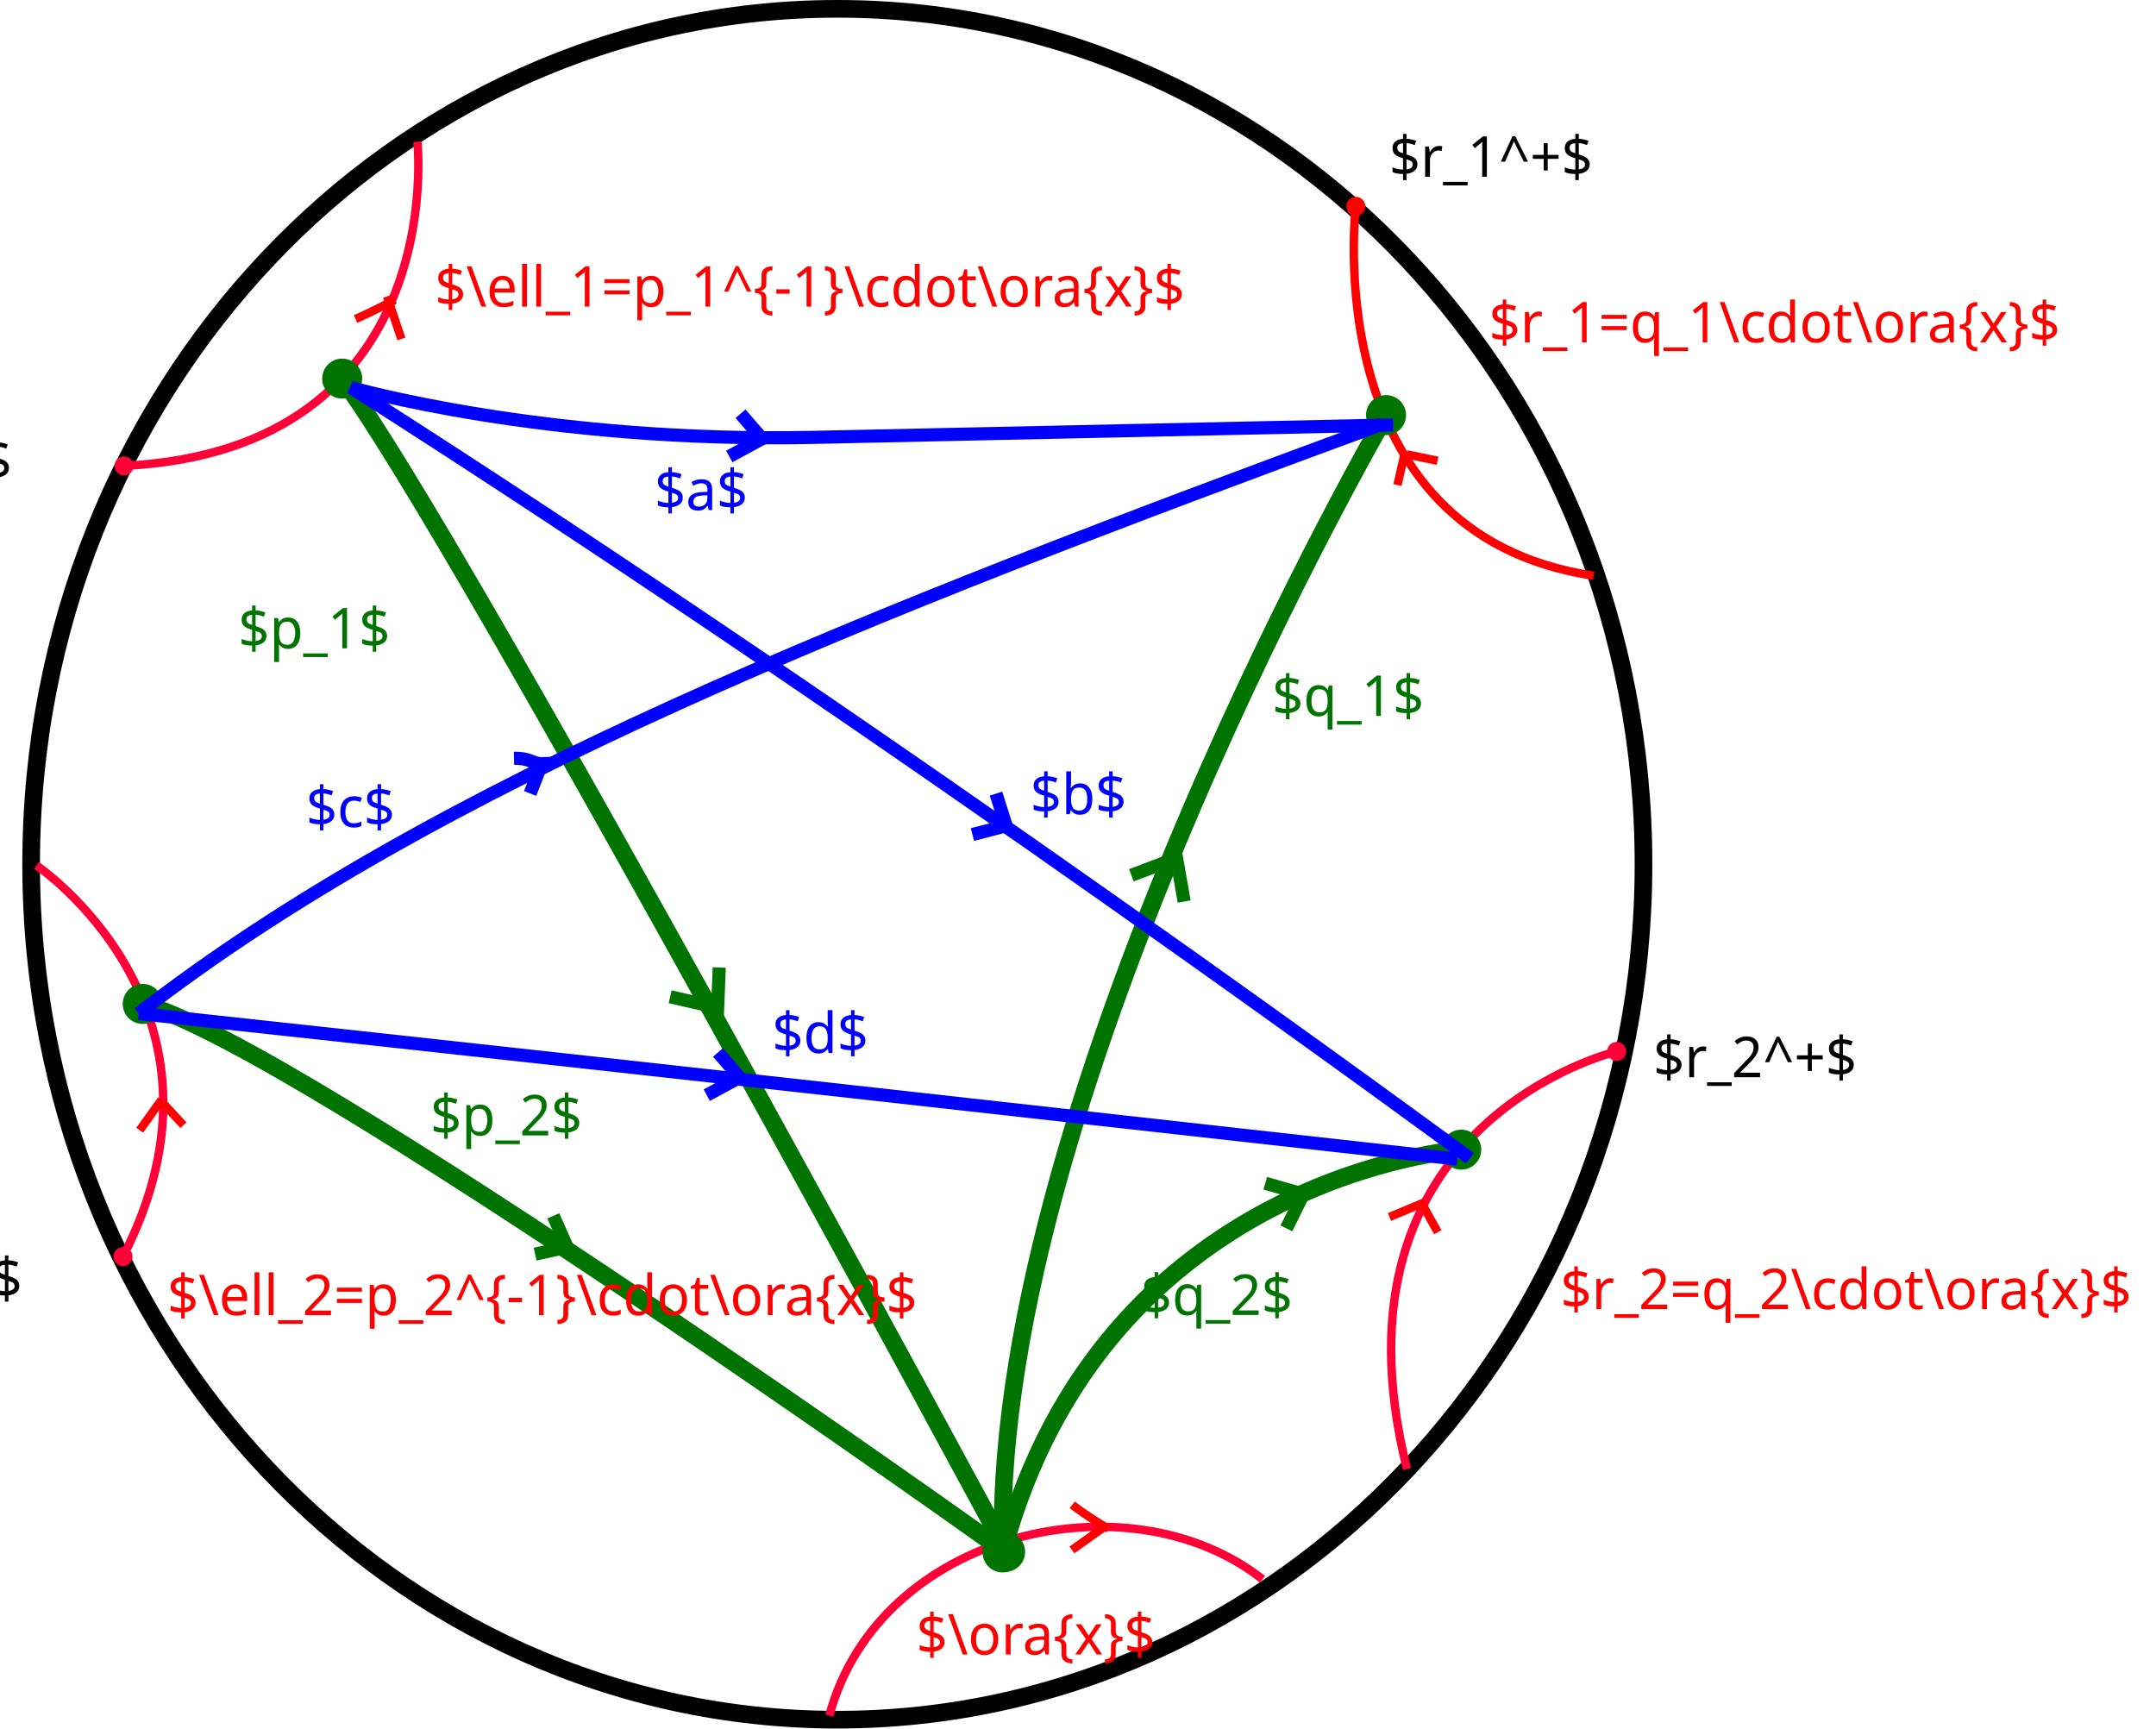
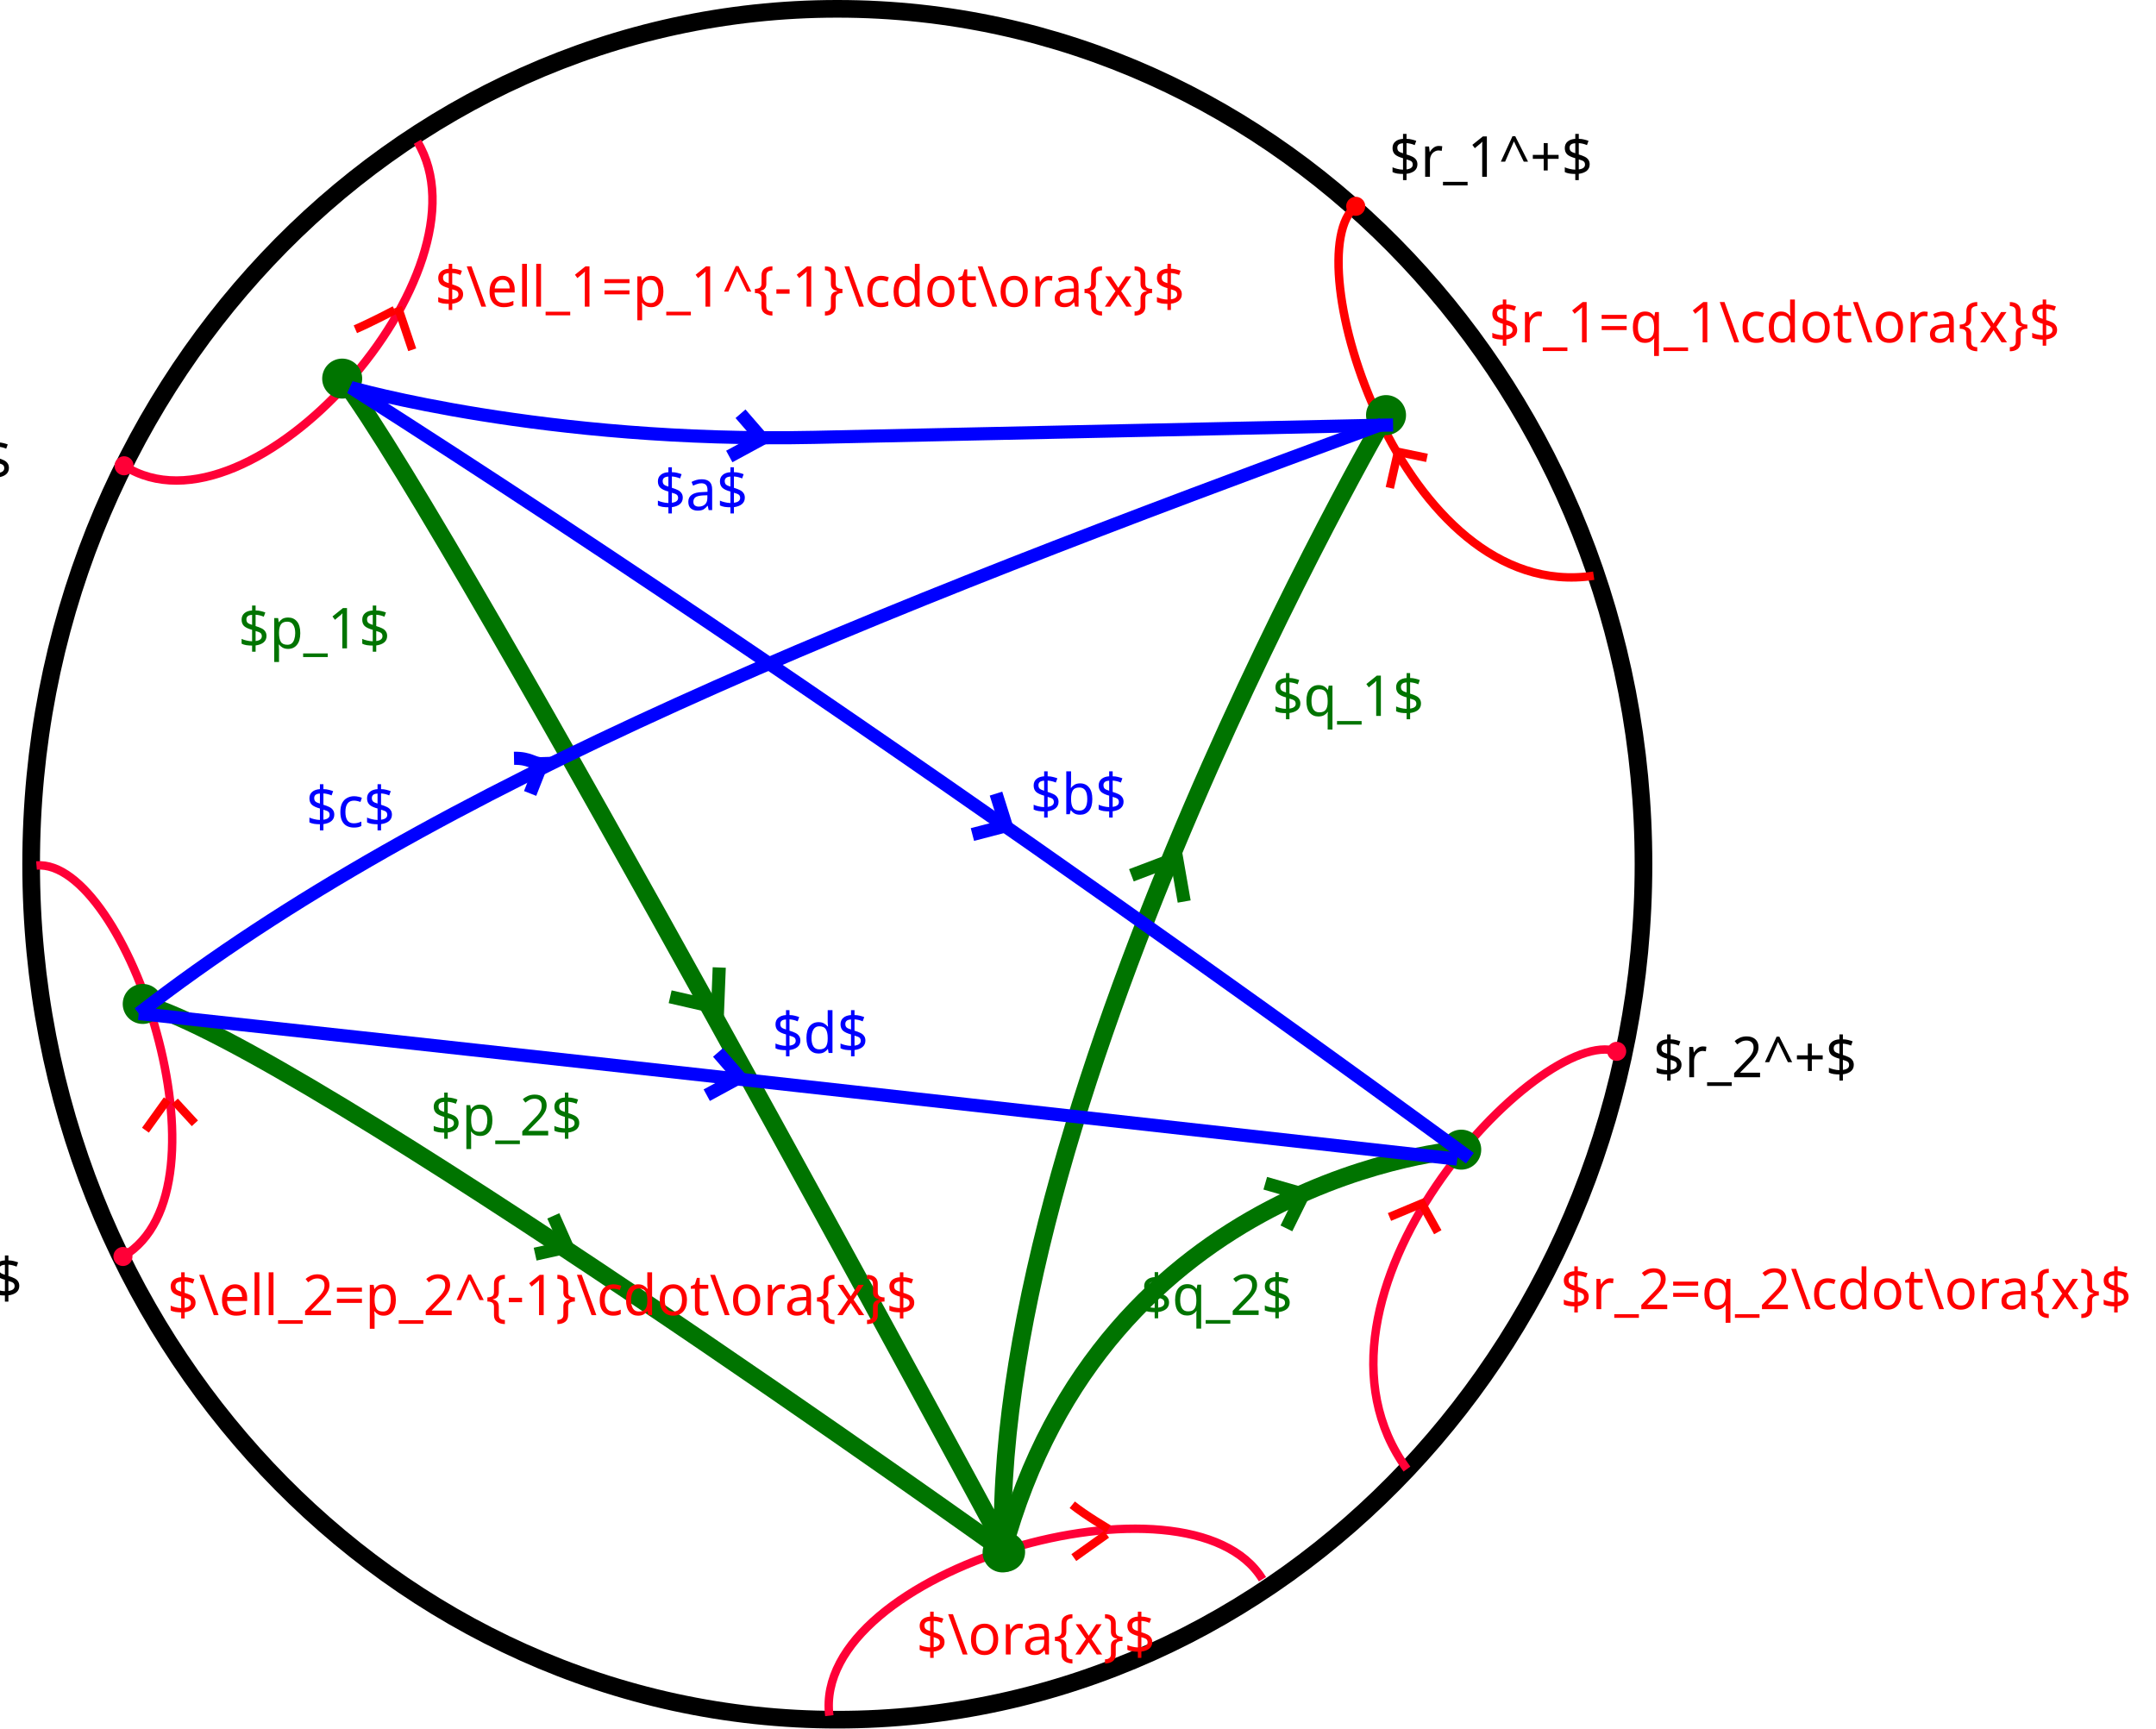
<svg xmlns="http://www.w3.org/2000/svg" width="256.137mm" height="205.363mm" viewBox="0 0 256.137 205.363" version="1.1" id="svg13623">
  <defs id="defs13617">
    <marker style="overflow:visible" id="marker3789" refX="0" refY="0" orient="auto">
      <path transform="matrix(0.2,0,0,0.2,1.48,0.2)" style="fill:#ff0037;fill-opacity:1;fill-rule:evenodd;stroke:#ff0037;stroke-width:1pt;stroke-opacity:1" d="m -2.5,-1 c 0,2.76 -2.24,5 -5,5 -2.76,0 -5,-2.24 -5,-5 0,-2.76 2.24,-5 5,-5 2.76,0 5,2.24 5,5 z" id="path3787" />
    </marker>
    <marker orient="auto" refY="0" refX="0" id="marker3653" style="overflow:visible">
      <path id="path3651" d="m -2.5,-1 c 0,2.76 -2.24,5 -5,5 -2.76,0 -5,-2.24 -5,-5 0,-2.76 2.24,-5 5,-5 2.76,0 5,2.24 5,5 z" style="fill:#ff0000;fill-opacity:1;fill-rule:evenodd;stroke:#ff0000;stroke-width:1pt;stroke-opacity:1" transform="matrix(0.2,0,0,0.2,1.48,0.2)" />
    </marker>
    <marker style="overflow:visible" id="marker3391" refX="0" refY="0" orient="auto">
      <path transform="matrix(0.2,0,0,0.2,1.48,0.2)" style="fill:#ff0037;fill-opacity:1;fill-rule:evenodd;stroke:#ff0037;stroke-width:1pt;stroke-opacity:1" d="m -2.5,-1 c 0,2.76 -2.24,5 -5,5 -2.76,0 -5,-2.24 -5,-5 0,-2.76 2.24,-5 5,-5 2.76,0 5,2.24 5,5 z" id="path3389" />
    </marker>
    <marker style="overflow:visible" id="marker3267" refX="0" refY="0" orient="auto">
      <path transform="matrix(0.2,0,0,0.2,1.48,0.2)" style="fill:#ff0037;fill-opacity:1;fill-rule:evenodd;stroke:#ff0037;stroke-width:1pt;stroke-opacity:1" d="m -2.5,-1 c 0,2.76 -2.24,5 -5,5 -2.76,0 -5,-2.24 -5,-5 0,-2.76 2.24,-5 5,-5 2.76,0 5,2.24 5,5 z" id="path3265" />
    </marker>
    <marker orient="auto" refY="0" refX="0" id="marker2658" style="overflow:visible">
      <path id="path2656" d="M 0,0 5,-5 -12.5,0 5,5 Z" style="fill:#0000ff;fill-opacity:1;fill-rule:evenodd;stroke:#0000ff;stroke-width:1pt;stroke-opacity:1" transform="matrix(-0.2,0,0,-0.2,-1.2,0)" />
    </marker>
    <marker orient="auto" refY="0" refX="0" id="marker1345" style="overflow:visible">
      <path id="path1097" d="M 0,0 5,-5 -12.5,0 5,5 Z" style="fill:#0000ff;fill-opacity:1;fill-rule:evenodd;stroke:#0000ff;stroke-width:1pt;stroke-opacity:1" transform="matrix(-0.2,0,0,-0.2,-1.2,0)" />
    </marker>
    <marker orient="auto" refY="0" refX="0" id="marker1325" style="overflow:visible">
      <path id="path1323" d="m -2.5,-1 c 0,2.76 -2.24,5 -5,5 -2.76,0 -5,-2.24 -5,-5 0,-2.76 2.24,-5 5,-5 2.76,0 5,2.24 5,5 z" style="fill:#007400;fill-opacity:1;fill-rule:evenodd;stroke:#007400;stroke-width:1pt;stroke-opacity:1" transform="matrix(0.2,0,0,0.2,1.48,0.2)" />
    </marker>
    <marker orient="auto" refY="0" refX="0" id="marker1321" style="overflow:visible">
      <path id="path1319" d="m -2.5,-1 c 0,2.76 -2.24,5 -5,5 -2.76,0 -5,-2.24 -5,-5 0,-2.76 2.24,-5 5,-5 2.76,0 5,2.24 5,5 z" style="fill:#007400;fill-opacity:1;fill-rule:evenodd;stroke:#007400;stroke-width:1pt;stroke-opacity:1" transform="matrix(0.2,0,0,0.2,1.48,0.2)" />
    </marker>
    <marker orient="auto" refY="0" refX="0" id="marker1315" style="overflow:visible">
      <path id="path1313" d="m -2.5,-1 c 0,2.76 -2.24,5 -5,5 -2.76,0 -5,-2.24 -5,-5 0,-2.76 2.24,-5 5,-5 2.76,0 5,2.24 5,5 z" style="fill:#007400;fill-opacity:1;fill-rule:evenodd;stroke:#007400;stroke-width:1pt;stroke-opacity:1" transform="matrix(0.2,0,0,0.2,1.48,0.2)" />
    </marker>
    <marker orient="auto" refY="0" refX="0" id="marker1311" style="overflow:visible">
      <path id="path1309" d="m -2.5,-1 c 0,2.76 -2.24,5 -5,5 -2.76,0 -5,-2.24 -5,-5 0,-2.76 2.24,-5 5,-5 2.76,0 5,2.24 5,5 z" style="fill:#007400;fill-opacity:1;fill-rule:evenodd;stroke:#007400;stroke-width:1pt;stroke-opacity:1" transform="matrix(0.2,0,0,0.2,1.48,0.2)" />
    </marker>
    <marker orient="auto" refY="0" refX="0" id="marker1307" style="overflow:visible">
      <path id="path1305" d="m -2.5,-1 c 0,2.76 -2.24,5 -5,5 -2.76,0 -5,-2.24 -5,-5 0,-2.76 2.24,-5 5,-5 2.76,0 5,2.24 5,5 z" style="fill:#007400;fill-opacity:1;fill-rule:evenodd;stroke:#007400;stroke-width:1pt;stroke-opacity:1" transform="matrix(0.2,0,0,0.2,1.48,0.2)" />
    </marker>
    <marker orient="auto" refY="0" refX="0" id="DotS" style="overflow:visible">
      <path id="path1074" d="m -2.5,-1 c 0,2.76 -2.24,5 -5,5 -2.76,0 -5,-2.24 -5,-5 0,-2.76 2.24,-5 5,-5 2.76,0 5,2.24 5,5 z" style="fill:#007400;fill-opacity:1;fill-rule:evenodd;stroke:#007400;stroke-width:1pt;stroke-opacity:1" transform="matrix(0.2,0,0,0.2,1.48,0.2)" />
    </marker>
    <marker orient="auto" refY="0" refX="0" id="marker1297" style="overflow:visible">
      <path id="path1295" d="M 0,0 5,-5 -12.5,0 5,5 Z" style="fill:#000000;fill-opacity:1;fill-rule:evenodd;stroke:#000000;stroke-width:1pt;stroke-opacity:1" transform="matrix(-0.2,0,0,-0.2,-1.2,0)" />
    </marker>
    <marker orient="auto" refY="0" refX="0" id="marker1270" style="overflow:visible">
      <path id="path1022" d="M 0,0 5,-5 -12.5,0 5,5 Z" style="fill:#000000;fill-opacity:1;fill-rule:evenodd;stroke:#000000;stroke-width:1pt;stroke-opacity:1" transform="matrix(-0.2,0,0,-0.2,-1.2,0)" />
    </marker>
    <marker style="overflow:visible" id="marker19486" refX="0" refY="0" orient="auto">
      <path transform="matrix(-0.2,0,0,-0.2,-1.2,0)" style="fill:#000000;fill-opacity:1;fill-rule:evenodd;stroke:#000000;stroke-width:1pt;stroke-opacity:1" d="M 0,0 5,-5 -12.5,0 5,5 Z" id="path19484" />
    </marker>
    <marker orient="auto" refY="0" refX="0" id="Arrow1Send" style="overflow:visible">
      <path id="path842" d="M 0,0 5,-5 -12.5,0 5,5 Z" style="fill:#000000;fill-opacity:1;fill-rule:evenodd;stroke:#000000;stroke-width:1pt;stroke-opacity:1" transform="matrix(-0.2,0,0,-0.2,-1.2,0)" />
    </marker>
    <marker orient="auto" refY="0" refX="0" id="marker9642" style="overflow:visible">
      <path id="path9640" d="m -2.5,-1 c 0,2.76 -2.24,5 -5,5 -2.76,0 -5,-2.24 -5,-5 0,-2.76 2.24,-5 5,-5 2.76,0 5,2.24 5,5 z" style="fill:#000000;fill-opacity:1;fill-rule:evenodd;stroke:#000000;stroke-width:1pt;stroke-opacity:1" transform="matrix(0.2,0,0,0.2,1.48,0.2)" />
    </marker>
    <marker orient="auto" refY="0" refX="0" id="marker13570" style="overflow:visible">
      <path id="path13568" d="m -2.5,-1 c 0,2.76 -2.24,5 -5,5 -2.76,0 -5,-2.24 -5,-5 0,-2.76 2.24,-5 5,-5 2.76,0 5,2.24 5,5 z" style="fill:#000000;fill-opacity:1;fill-rule:evenodd;stroke:#000000;stroke-width:1pt;stroke-opacity:1" transform="matrix(0.2,0,0,0.2,1.48,0.2)" />
    </marker>
    <marker orient="auto" refY="0" refX="0" id="marker1270-1" style="overflow:visible">
      <path id="path1022-5" d="M 0,0 5,-5 -12.5,0 5,5 Z" style="fill:#000000;fill-opacity:1;fill-rule:evenodd;stroke:#000000;stroke-width:1pt;stroke-opacity:1" transform="matrix(-0.2,0,0,-0.2,-1.2,0)" />
    </marker>
    <marker orient="auto" refY="0" refX="0" id="marker1345-3" style="overflow:visible">
      <path id="path1097-7" d="M 0,0 5,-5 -12.5,0 5,5 Z" style="fill:#0000ff;fill-opacity:1;fill-rule:evenodd;stroke:#0000ff;stroke-width:1pt;stroke-opacity:1" transform="matrix(-0.2,0,0,-0.2,-1.2,0)" />
    </marker>
    <marker orient="auto" refY="0" refX="0" id="marker2658-0" style="overflow:visible">
      <path id="path2656-3" d="M 0,0 5,-5 -12.5,0 5,5 Z" style="fill:#0000ff;fill-opacity:1;fill-rule:evenodd;stroke:#0000ff;stroke-width:1pt;stroke-opacity:1" transform="matrix(-0.2,0,0,-0.2,-1.2,0)" />
    </marker>
  </defs>
  <g id="layer1" transform="translate(-29.41683,-32.21726)">
    <ellipse style="fill:none;fill-opacity:1;stroke:#000000;stroke-width:2.097;stroke-miterlimit:4;stroke-dasharray:none;stroke-dashoffset:0;stroke-opacity:1" id="path2514-8-7" cx="128.892" cy="134.899" rx="95.775" ry="101.633" />
-     <path style="fill:none;stroke:#ff0037;stroke-width:1;stroke-linecap:butt;stroke-linejoin:miter;stroke-miterlimit:4;stroke-dasharray:none;stroke-opacity:1;marker-start:url(#marker3391)" d="M 44.175,87.567 C 82.96,85.582 79.003,49.058 79.003,49.058" id="path9327-9" />
-     <path style="fill:none;stroke:#ff0037;stroke-width:1;stroke-linecap:butt;stroke-linejoin:miter;stroke-miterlimit:4;stroke-dasharray:none;stroke-opacity:1;marker-start:url(#marker3267)" d="M 44.041,181.491 C 59.08,152.113 33.751,135.042 33.751,135.042" id="path9329-4" />
-     <path style="fill:none;stroke:#ff0000;stroke-width:1;stroke-linecap:butt;stroke-linejoin:miter;stroke-miterlimit:4;stroke-dasharray:none;stroke-opacity:1;marker-end:url(#marker3653)" d="M 218.752,100.618 C 185.711,95.702 190.493,56.716 190.493,56.716" id="path9382" />
-     <path style="fill:none;stroke:#ff0037;stroke-width:1;stroke-linecap:butt;stroke-linejoin:miter;stroke-miterlimit:4;stroke-dasharray:none;stroke-opacity:1;marker-end:url(#marker3789)" d="m 196.567,206.757 c -10.29,-41.288 24.933,-49.625 24.933,-49.625" id="path9384" />
-     <path style="fill:none;stroke:#ff0037;stroke-width:1;stroke-linecap:butt;stroke-linejoin:miter;stroke-miterlimit:4;stroke-dasharray:none;stroke-opacity:1" d="m 179.403,219.848 c -15.909,-12.525 -45.607,-5.679 -51.462,16.205" id="path10390" />
+     <path style="fill:none;stroke:#ff0037;stroke-width:1;stroke-linecap:butt;stroke-linejoin:miter;stroke-miterlimit:4;stroke-dasharray:none;stroke-opacity:1;marker-start:url(#marker3391)" d="M 44.175,87.567 C 59.303,97.211 88.279,64.372 79.003,49.058" id="path9327-9" />
+     <path style="fill:none;stroke:#ff0037;stroke-width:1;stroke-linecap:butt;stroke-linejoin:miter;stroke-miterlimit:4;stroke-dasharray:none;stroke-opacity:1;marker-start:url(#marker3267)" d="M 44.041,181.491 C 57.76,173.451 44.381,134.165 33.751,135.042" id="path9329-4" />
+     <path style="fill:none;stroke:#ff0000;stroke-width:1;stroke-linecap:butt;stroke-linejoin:miter;stroke-miterlimit:4;stroke-dasharray:none;stroke-opacity:1;marker-end:url(#marker3653)" d="m 218.752,100.618 c -22.853,3.44 -35.543,-38.211 -28.258,-43.902" id="path9382" />
+     <path style="fill:none;stroke:#ff0037;stroke-width:1;stroke-linecap:butt;stroke-linejoin:miter;stroke-miterlimit:4;stroke-dasharray:none;stroke-opacity:1;marker-end:url(#marker3789)" d="m 196.567,206.757 c -14.843,-20.342 15.813,-52.851 24.933,-49.625" id="path9384" />
+     <path style="fill:none;stroke:#ff0037;stroke-width:1;stroke-linecap:butt;stroke-linejoin:miter;stroke-miterlimit:4;stroke-dasharray:none;stroke-opacity:1" d="M 179.403,219.848 C 170.78,205.729 125.827,218.722 127.941,236.053" id="path10390" />
    <path style="fill:none;stroke:#ff0000;stroke-width:1;stroke-linecap:butt;stroke-linejoin:miter;stroke-miterlimit:4;stroke-dasharray:none;stroke-opacity:1" d="m 156.803,210.999 c 1.609,1.286 4.308,2.866 4.308,2.866" id="path13194" />
-     <path style="fill:none;stroke:#ff0000;stroke-width:1;stroke-linecap:butt;stroke-linejoin:miter;stroke-miterlimit:4;stroke-dasharray:none;stroke-opacity:1" d="m 156.762,216.365 3.896,-2.776" id="path13196" />
+     <path style="fill:none;stroke:#ff0000;stroke-width:1;stroke-linecap:butt;stroke-linejoin:miter;stroke-miterlimit:4;stroke-dasharray:none;stroke-opacity:1" d="m 156.989,217.276 3.896,-2.776" id="path13196" />
    <text xml:space="preserve" style="font-style:normal;font-variant:normal;font-weight:normal;font-stretch:normal;font-size:6.604px;line-height:1.25;font-family:verdana;-inkscape-font-specification:verdana;text-align:end;letter-spacing:0px;word-spacing:0px;text-anchor:end;fill:#007400;fill-opacity:1;stroke:none;stroke-width:1.56;stroke-miterlimit:4;stroke-dasharray:none" x="85.486" y="107.648" id="text10762-0" transform="scale(0.9853451,1.014873)">
      <tspan id="tspan10760-3" x="85.486" y="107.648" style="font-size:6.604px;text-align:end;text-anchor:end;fill:#007400;fill-opacity:1;stroke-width:1.56;stroke-miterlimit:4;stroke-dasharray:none">$p_1$</tspan>
    </text>
-     <path style="fill:none;stroke:#ff0000;stroke-width:1;stroke-linecap:butt;stroke-linejoin:miter;stroke-miterlimit:4;stroke-dasharray:none;stroke-opacity:1" d="m 196.362,85.787 -0.922,4.057" id="path13232" />
-     <path style="fill:none;stroke:#ff0000;stroke-width:1;stroke-linecap:butt;stroke-linejoin:miter;stroke-miterlimit:4;stroke-dasharray:none;stroke-opacity:1" d="m 200.198,86.958 -3.631,-0.748" id="path13234" />
+     <path style="fill:none;stroke:#ff0000;stroke-width:1;stroke-linecap:butt;stroke-linejoin:miter;stroke-miterlimit:4;stroke-dasharray:none;stroke-opacity:1" d="m 195.451,86.128 -0.922,4.057" id="path13232" />
+     <path style="fill:none;stroke:#ff0000;stroke-width:1;stroke-linecap:butt;stroke-linejoin:miter;stroke-miterlimit:4;stroke-dasharray:none;stroke-opacity:1" d="M 198.945,86.616 195.315,85.868" id="path13234" />
    <path style="fill:none;stroke:#ff0000;stroke-width:1;stroke-linecap:butt;stroke-linejoin:miter;stroke-miterlimit:4;stroke-dasharray:none;stroke-opacity:1" d="m 194.489,176.807 3.844,-1.608 1.895,3.417" id="path13236" />
    <text xml:space="preserve" style="font-style:normal;font-variant:normal;font-weight:normal;font-stretch:normal;font-size:6.604px;line-height:1.25;font-family:verdana;-inkscape-font-specification:verdana;letter-spacing:0px;word-spacing:0px;fill:#007400;fill-opacity:1;stroke:none;stroke-width:1.56;stroke-miterlimit:4;stroke-dasharray:none" x="183.229" y="115.561" id="text19550" transform="scale(0.9853451,1.014873)">
      <tspan id="tspan19548" x="183.229" y="115.561" style="font-size:6.604px;fill:#007400;fill-opacity:1;stroke-width:1.56;stroke-miterlimit:4;stroke-dasharray:none">$q_1$</tspan>
    </text>
    <text xml:space="preserve" style="font-style:normal;font-variant:normal;font-weight:normal;font-stretch:normal;font-size:6.604px;line-height:1.25;font-family:verdana;-inkscape-font-specification:verdana;text-align:end;letter-spacing:0px;word-spacing:0px;text-anchor:end;fill:#007400;fill-opacity:1;stroke:none;stroke-width:1.56;stroke-miterlimit:4;stroke-dasharray:none" x="194.306" y="185.689" id="text10762-0-2" transform="scale(0.9853451,1.014873)">
      <tspan id="tspan10760-3-3" x="194.306" y="185.689" style="font-size:6.604px;text-align:end;text-anchor:end;fill:#007400;fill-opacity:1;stroke-width:1.56;stroke-miterlimit:4;stroke-dasharray:none">$q_2$</tspan>
    </text>
    <text xml:space="preserve" style="font-style:normal;font-variant:normal;font-weight:normal;font-stretch:normal;font-size:6.604px;line-height:1.25;font-family:verdana;-inkscape-font-specification:verdana;letter-spacing:0px;word-spacing:0px;fill:#007400;fill-opacity:1;stroke:none;stroke-width:1.56;stroke-miterlimit:4;stroke-dasharray:none" x="81.743" y="164.668" id="text10762-0-2-3" transform="scale(0.9853451,1.014873)">
      <tspan id="tspan10760-3-3-1" x="81.743" y="164.668" style="font-size:6.604px;fill:#007400;fill-opacity:1;stroke-width:1.56;stroke-miterlimit:4;stroke-dasharray:none">$p_2$</tspan>
    </text>
    <text xml:space="preserve" style="font-style:normal;font-variant:normal;font-weight:normal;font-stretch:normal;font-size:6.604px;line-height:1.25;font-family:verdana;-inkscape-font-specification:verdana;letter-spacing:0px;word-spacing:0px;fill:#000000;fill-opacity:1;stroke:none;stroke-width:1.56;stroke-miterlimit:4;stroke-dasharray:none" x="197.345" y="52.437" id="text19550-5" transform="scale(0.9853451,1.014873)">
      <tspan id="tspan19548-1" x="197.345" y="52.437" style="font-size:6.604px;stroke-width:1.56;stroke-miterlimit:4;stroke-dasharray:none">$r_1^+$</tspan>
    </text>
    <text xml:space="preserve" style="font-style:normal;font-variant:normal;font-weight:normal;font-stretch:normal;font-size:6.604px;line-height:1.25;font-family:verdana;-inkscape-font-specification:verdana;text-align:end;letter-spacing:0px;word-spacing:0px;text-anchor:end;fill:#000000;fill-opacity:1;stroke:none;stroke-width:1.56;stroke-miterlimit:4;stroke-dasharray:none" x="41.136" y="183.734" id="text19550-5-7-9-4" transform="scale(0.9853451,1.014873)">
      <tspan id="tspan19548-1-9-5-9" x="41.136" y="183.734" style="font-size:6.604px;text-align:end;text-anchor:end;stroke-width:1.56;stroke-miterlimit:4;stroke-dasharray:none">$\ell_2^-$</tspan>
    </text>
    <text xml:space="preserve" style="font-style:normal;font-variant:normal;font-weight:normal;font-stretch:normal;font-size:6.604px;line-height:1.25;font-family:verdana;-inkscape-font-specification:verdana;text-align:end;letter-spacing:0px;word-spacing:0px;text-anchor:end;fill:#000000;fill-opacity:1;stroke:none;stroke-width:1.56;stroke-miterlimit:4;stroke-dasharray:none" x="39.881" y="87.979" id="text19550-5-3-7" transform="scale(0.9853451,1.014873)">
      <tspan id="tspan19548-1-1-6" x="39.881" y="87.979" style="font-size:6.604px;text-align:end;text-anchor:end;stroke-width:1.56;stroke-miterlimit:4;stroke-dasharray:none">$\ell_1^-$</tspan>
    </text>
    <path style="fill:none;stroke:#007400;stroke-width:2.097;stroke-linecap:butt;stroke-linejoin:miter;stroke-miterlimit:4;stroke-dasharray:none;stroke-opacity:1;marker-start:url(#marker1311);marker-end:url(#marker1315)" d="M 70.095,77.232 C 83.842,95.536 148.538,215.654 148.538,215.654 147.661,161.477 194.102,81.5 194.102,81.5" id="path1299" />
    <path style="fill:none;stroke:#007400;stroke-width:2.097;stroke-linecap:butt;stroke-linejoin:miter;stroke-miterlimit:4;stroke-dasharray:none;stroke-opacity:1;marker-start:url(#DotS);marker-end:url(#marker1307)" d="m 46.414,151.506 c 18.399,4.947 102.446,65.114 102.446,65.114" id="path1301" />
    <path style="fill:none;stroke:#007400;stroke-width:2.097;stroke-linecap:butt;stroke-linejoin:miter;stroke-miterlimit:4;stroke-dasharray:none;stroke-opacity:1;marker-start:url(#marker1321);marker-end:url(#marker1325)" d="m 148.538,216.62 c 12.105,-44.918 54.519,-47.815 54.519,-47.815" id="path1317" />
    <path style="fill:none;stroke:#007400;stroke-width:1.56;stroke-linecap:butt;stroke-linejoin:miter;stroke-miterlimit:4;stroke-dasharray:none;stroke-opacity:1" d="m 92.992,181.223 c 3.8,-0.846 3.8,-0.846 3.8,-0.846 l -1.643,-3.703" id="path1327" />
    <path style="fill:none;stroke:#007400;stroke-width:1.56;stroke-linecap:butt;stroke-linejoin:miter;stroke-miterlimit:4;stroke-dasharray:none;stroke-opacity:1" d="m 114.864,147.165 -0.189,4.774 -5.643,-1.297" id="path1329" />
    <path style="fill:none;stroke:#007400;stroke-width:1.56;stroke-linecap:butt;stroke-linejoin:miter;stroke-miterlimit:4;stroke-dasharray:none;stroke-opacity:1" d="m 163.829,136.21 5.366,-2.038 0.905,5.156" id="path1331" />
    <path style="fill:none;stroke:#0000ff;stroke-width:1.56;stroke-linecap:butt;stroke-linejoin:miter;stroke-miterlimit:4;stroke-dasharray:none;stroke-opacity:1" d="m 45.896,152.631 c 0,0 41.986,4.524 84.926,9.309 l 71.717,7.99" id="path1068-0" />
    <path style="fill:none;stroke:#0000ff;stroke-width:1.56;stroke-linecap:butt;stroke-linejoin:miter;stroke-miterlimit:4;stroke-dasharray:none;stroke-opacity:1;marker-mid:url(#marker2658-0)" d="m 45.896,152.631 c 35.151,-27.3 86.182,-47.361 147.688,-70.006" id="path2648" />
    <path style="fill:none;stroke:#0000ff;stroke-width:1.56;stroke-linecap:butt;stroke-linejoin:miter;stroke-miterlimit:4;stroke-dasharray:none;stroke-opacity:1" d="m 90.482,122.31 c 1.913,-0.035 2.292,0.677 3.304,0.642 l -1.39,3.535" id="path1331-3" />
    <path style="fill:none;stroke:#0000ff;stroke-width:1.56;stroke-linecap:butt;stroke-linejoin:miter;stroke-miterlimit:4;stroke-dasharray:none;stroke-opacity:1" d="m 114.715,157.257 2.568,2.962 -3.903,2.116" id="path1331-3-1" />
    <text xml:space="preserve" style="font-style:normal;font-variant:normal;font-weight:normal;font-stretch:normal;font-size:6.604px;line-height:1.25;font-family:verdana;-inkscape-font-specification:verdana;letter-spacing:0px;word-spacing:0px;fill:#0000ff;fill-opacity:1;stroke:none;stroke-width:1.56;stroke-miterlimit:4;stroke-dasharray:none" x="108.771" y="91.462" id="text19550-6" transform="scale(0.9853451,1.014873)">
      <tspan id="tspan19548-5" x="108.771" y="91.462" style="font-size:6.604px;fill:#0000ff;fill-opacity:1;stroke-width:1.56;stroke-miterlimit:4;stroke-dasharray:none">$a$</tspan>
    </text>
    <text xml:space="preserve" style="font-style:normal;font-variant:normal;font-weight:normal;font-stretch:normal;font-size:6.604px;line-height:1.25;font-family:verdana;-inkscape-font-specification:verdana;letter-spacing:0px;word-spacing:0px;fill:#0000ff;fill-opacity:1;stroke:none;stroke-width:1.56;stroke-miterlimit:4;stroke-dasharray:none" x="66.754" y="128.566" id="text19550-6-7-8" transform="scale(0.9853451,1.014873)">
      <tspan id="tspan19548-5-3-3" x="66.754" y="128.566" style="font-size:6.604px;fill:#0000ff;fill-opacity:1;stroke-width:1.56;stroke-miterlimit:4;stroke-dasharray:none">$c$</tspan>
    </text>
    <text xml:space="preserve" style="font-style:normal;font-variant:normal;font-weight:normal;font-stretch:normal;font-size:6.604px;line-height:1.25;font-family:verdana;-inkscape-font-specification:verdana;letter-spacing:0px;word-spacing:0px;fill:#0000ff;fill-opacity:1;stroke:none;stroke-width:1.56;stroke-miterlimit:4;stroke-dasharray:none" x="122.95" y="155.016" id="text19550-6-7-5" transform="scale(0.9853451,1.014873)">
      <tspan id="tspan19548-5-3-2" x="122.95" y="155.016" style="font-size:6.604px;fill:#0000ff;fill-opacity:1;stroke-width:1.56;stroke-miterlimit:4;stroke-dasharray:none">$d$</tspan>
    </text>
    <path style="fill:none;stroke:#0000ff;stroke-width:1.56;stroke-linecap:butt;stroke-linejoin:miter;stroke-miterlimit:4;stroke-dasharray:none;stroke-opacity:1" d="m 147.743,126.506 1.205,3.818 -4.006,1.044" id="path1331-3-1-7" />
    <path style="fill:none;stroke:#0000ff;stroke-width:1.56;stroke-linecap:butt;stroke-linejoin:miter;stroke-miterlimit:4;stroke-dasharray:none;stroke-opacity:1" d="m 117.39,81.374 2.568,2.962 -3.903,2.116" id="path1331-3-1-7-7" />
    <path style="fill:none;stroke:#007400;stroke-width:1.56;stroke-linecap:butt;stroke-linejoin:miter;stroke-miterlimit:4;stroke-dasharray:none;stroke-opacity:1" d="m 179.732,172.796 4.52,1.301 -2.007,4.063" id="path1333" />
    <text xml:space="preserve" style="font-style:normal;font-variant:normal;font-weight:normal;font-stretch:normal;font-size:6.604px;line-height:1.25;font-family:verdana;-inkscape-font-specification:verdana;letter-spacing:0px;word-spacing:0px;fill:#ff0000;fill-opacity:1;stroke:none;stroke-width:1.56;stroke-miterlimit:4;stroke-dasharray:none" x="82.285" y="67.646" id="text19550-5-3-7-3" transform="scale(0.9853451,1.014873)">
      <tspan id="tspan19548-1-1-6-8" x="82.285" y="67.646" style="font-size:6.604px;fill:#ff0000;fill-opacity:1;stroke-width:1.56;stroke-miterlimit:4;stroke-dasharray:none">$\ell_1=p_1^{-1}\cdot\ora{x}$</tspan>
    </text>
    <text xml:space="preserve" style="font-style:normal;font-variant:normal;font-weight:normal;font-stretch:normal;font-size:6.604px;line-height:1.25;font-family:verdana;-inkscape-font-specification:verdana;letter-spacing:0px;word-spacing:0px;fill:#ff0000;fill-opacity:1;stroke:none;stroke-width:1.56;stroke-miterlimit:4;stroke-dasharray:none" x="50.027" y="185.709" id="text19550-5-3-7-3-7" transform="scale(0.9853451,1.014873)">
      <tspan id="tspan19548-1-1-6-8-5" x="50.027" y="185.709" style="font-size:6.604px;fill:#ff0000;fill-opacity:1;stroke-width:1.56;stroke-miterlimit:4;stroke-dasharray:none">$\ell_2=p_2^{-1}\cdot\ora{x}$</tspan>
    </text>
    <text xml:space="preserve" style="font-style:normal;font-variant:normal;font-weight:normal;font-stretch:normal;font-size:6.604px;line-height:1.25;font-family:verdana;-inkscape-font-specification:verdana;letter-spacing:0px;word-spacing:0px;fill:#ff0000;fill-opacity:1;stroke:none;stroke-width:1.56;stroke-miterlimit:4;stroke-dasharray:none" x="209.376" y="71.827" id="text19550-5-3-7-3-4" transform="scale(0.9853451,1.014873)">
      <tspan id="tspan19548-1-1-6-8-9" x="209.376" y="71.827" style="font-size:6.604px;fill:#ff0000;fill-opacity:1;stroke-width:1.56;stroke-miterlimit:4;stroke-dasharray:none">$r_1=q_1\cdot\ora{x}$</tspan>
    </text>
    <text xml:space="preserve" style="font-style:normal;font-variant:normal;font-weight:normal;font-stretch:normal;font-size:6.604px;line-height:1.25;font-family:verdana;-inkscape-font-specification:verdana;letter-spacing:0px;word-spacing:0px;fill:#ff0000;fill-opacity:1;stroke:none;stroke-width:1.56;stroke-miterlimit:4;stroke-dasharray:none" x="217.996" y="185.004" id="text19550-5-3-7-3-8" transform="scale(0.9853451,1.014873)">
      <tspan id="tspan19548-1-1-6-8-99" x="217.996" y="185.004" style="font-size:6.604px;fill:#ff0000;fill-opacity:1;stroke-width:1.56;stroke-miterlimit:4;stroke-dasharray:none">$r_2=q_2\cdot\ora{x}$</tspan>
    </text>
    <text xml:space="preserve" style="font-style:normal;font-variant:normal;font-weight:normal;font-stretch:normal;font-size:6.604px;line-height:1.25;font-family:verdana;-inkscape-font-specification:verdana;letter-spacing:0px;word-spacing:0px;fill:#000000;fill-opacity:1;stroke:none;stroke-width:1.56;stroke-miterlimit:4;stroke-dasharray:none" x="229.187" y="157.856" id="text19550-5-2" transform="scale(0.9853451,1.014873)">
      <tspan id="tspan19548-1-2" x="229.187" y="157.856" style="font-size:6.604px;stroke-width:1.56;stroke-miterlimit:4;stroke-dasharray:none">$r_2^+$</tspan>
    </text>
-     <path style="fill:none;stroke:#ff0000;stroke-width:1;stroke-linecap:butt;stroke-linejoin:miter;stroke-miterlimit:4;stroke-dasharray:none;stroke-opacity:1" d="M 71.652,70.122 C 73.592,69.283 76.327,67.839 76.327,67.839" id="path13194-7" />
-     <path style="fill:none;stroke:#ff0000;stroke-width:1;stroke-linecap:butt;stroke-linejoin:miter;stroke-miterlimit:4;stroke-dasharray:none;stroke-opacity:1" d="m 75.403,67.432 1.699,5.054" id="path13196-6" />
-     <path style="fill:none;stroke:#ff0000;stroke-width:1;stroke-linecap:butt;stroke-linejoin:miter;stroke-miterlimit:4;stroke-dasharray:none;stroke-opacity:1" d="m 48.606,162.884 -2.593,3.611" id="path13232-7" />
-     <path style="fill:none;stroke:#ff0000;stroke-width:1;stroke-linecap:butt;stroke-linejoin:miter;stroke-miterlimit:4;stroke-dasharray:none;stroke-opacity:1" d="m 51.204,165.903 -2.393,-2.596" id="path13234-7" />
+     <path style="fill:none;stroke:#ff0000;stroke-width:1;stroke-linecap:butt;stroke-linejoin:miter;stroke-miterlimit:4;stroke-dasharray:none;stroke-opacity:1" d="m 71.633,71.336 c 1.939,-0.839 4.675,-2.283 4.675,-2.283" id="path13194-7" />
+     <path style="fill:none;stroke:#ff0000;stroke-width:1;stroke-linecap:butt;stroke-linejoin:miter;stroke-miterlimit:4;stroke-dasharray:none;stroke-opacity:1" d="m 76.691,68.72 1.699,5.054" id="path13196-6" />
+     <path style="fill:none;stroke:#ff0000;stroke-width:1;stroke-linecap:butt;stroke-linejoin:miter;stroke-miterlimit:4;stroke-dasharray:none;stroke-opacity:1" d="m 49.289,162.884 -2.593,3.611" id="path13232-7" />
+     <path style="fill:none;stroke:#ff0000;stroke-width:1;stroke-linecap:butt;stroke-linejoin:miter;stroke-miterlimit:4;stroke-dasharray:none;stroke-opacity:1" d="m 52.57,165.676 -2.393,-2.596" id="path13234-7" />
    <text xml:space="preserve" style="font-style:normal;font-variant:normal;font-weight:normal;font-stretch:normal;font-size:6.604px;line-height:1.25;font-family:verdana;-inkscape-font-specification:verdana;letter-spacing:0px;word-spacing:0px;fill:#ff0000;fill-opacity:1;stroke:none;stroke-width:1.56;stroke-miterlimit:4;stroke-dasharray:none" x="140.331" y="225.439" id="text1107" transform="scale(0.9853451,1.014873)">
      <tspan id="tspan1105" x="140.331" y="225.439" style="font-size:6.604px;fill:#ff0000;fill-opacity:1;stroke-width:1.56;stroke-miterlimit:4;stroke-dasharray:none">$\ora{x}$</tspan>
    </text>
    <path style="fill:none;stroke:#0000ff;stroke-width:1.56;stroke-linecap:butt;stroke-linejoin:miter;stroke-miterlimit:4;stroke-dasharray:none;stroke-opacity:1" d="m 194.92,82.708 -68.783,1.472 C 94.095,84.867 71.086,78.253 71.086,78.253 135.887,119.536 204.047,169.826 204.047,169.826" id="path1068" />
    <text xml:space="preserve" style="font-style:normal;font-variant:normal;font-weight:normal;font-stretch:normal;font-size:6.604px;line-height:1.25;font-family:verdana;-inkscape-font-specification:verdana;letter-spacing:0px;word-spacing:0px;fill:#0000ff;fill-opacity:1;stroke:none;stroke-width:1.56;stroke-miterlimit:4;stroke-dasharray:none" x="154.075" y="127.063" id="text19550-6-7" transform="scale(0.9853451,1.014873)">
      <tspan id="tspan19548-5-3" x="154.075" y="127.063" style="font-size:6.604px;fill:#0000ff;fill-opacity:1;stroke-width:1.56;stroke-miterlimit:4;stroke-dasharray:none">$b$</tspan>
    </text>
  </g>
</svg>
